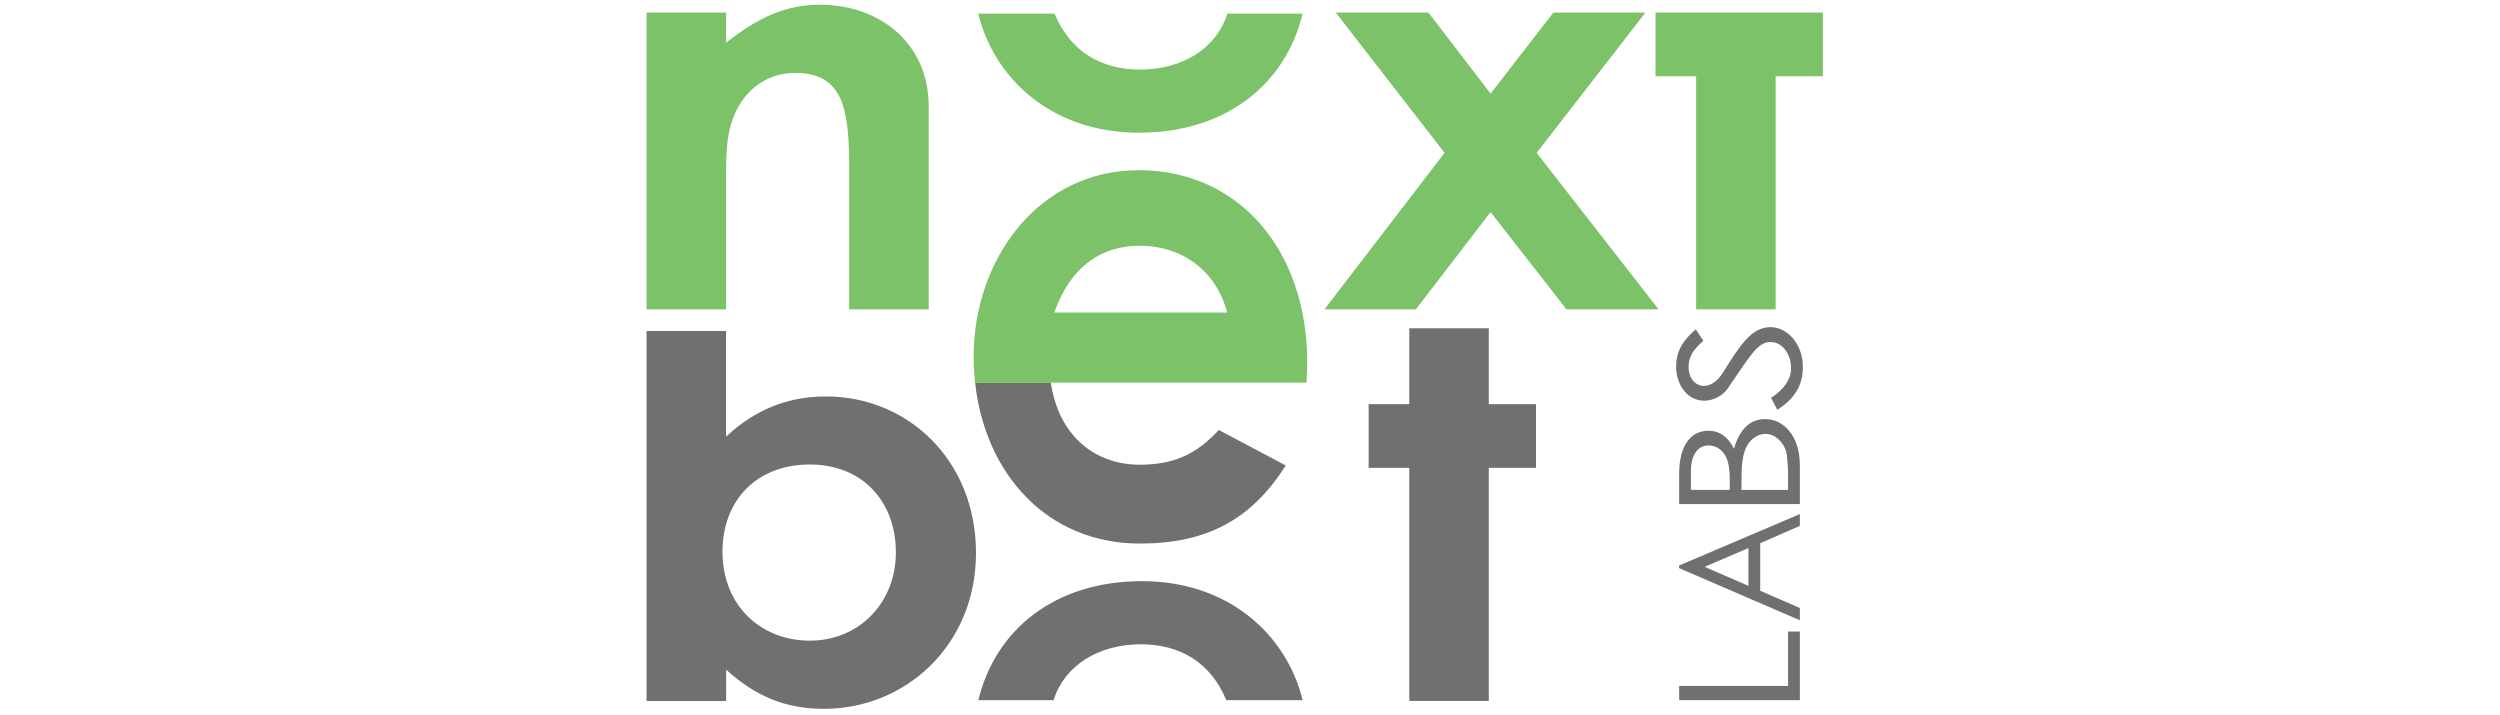
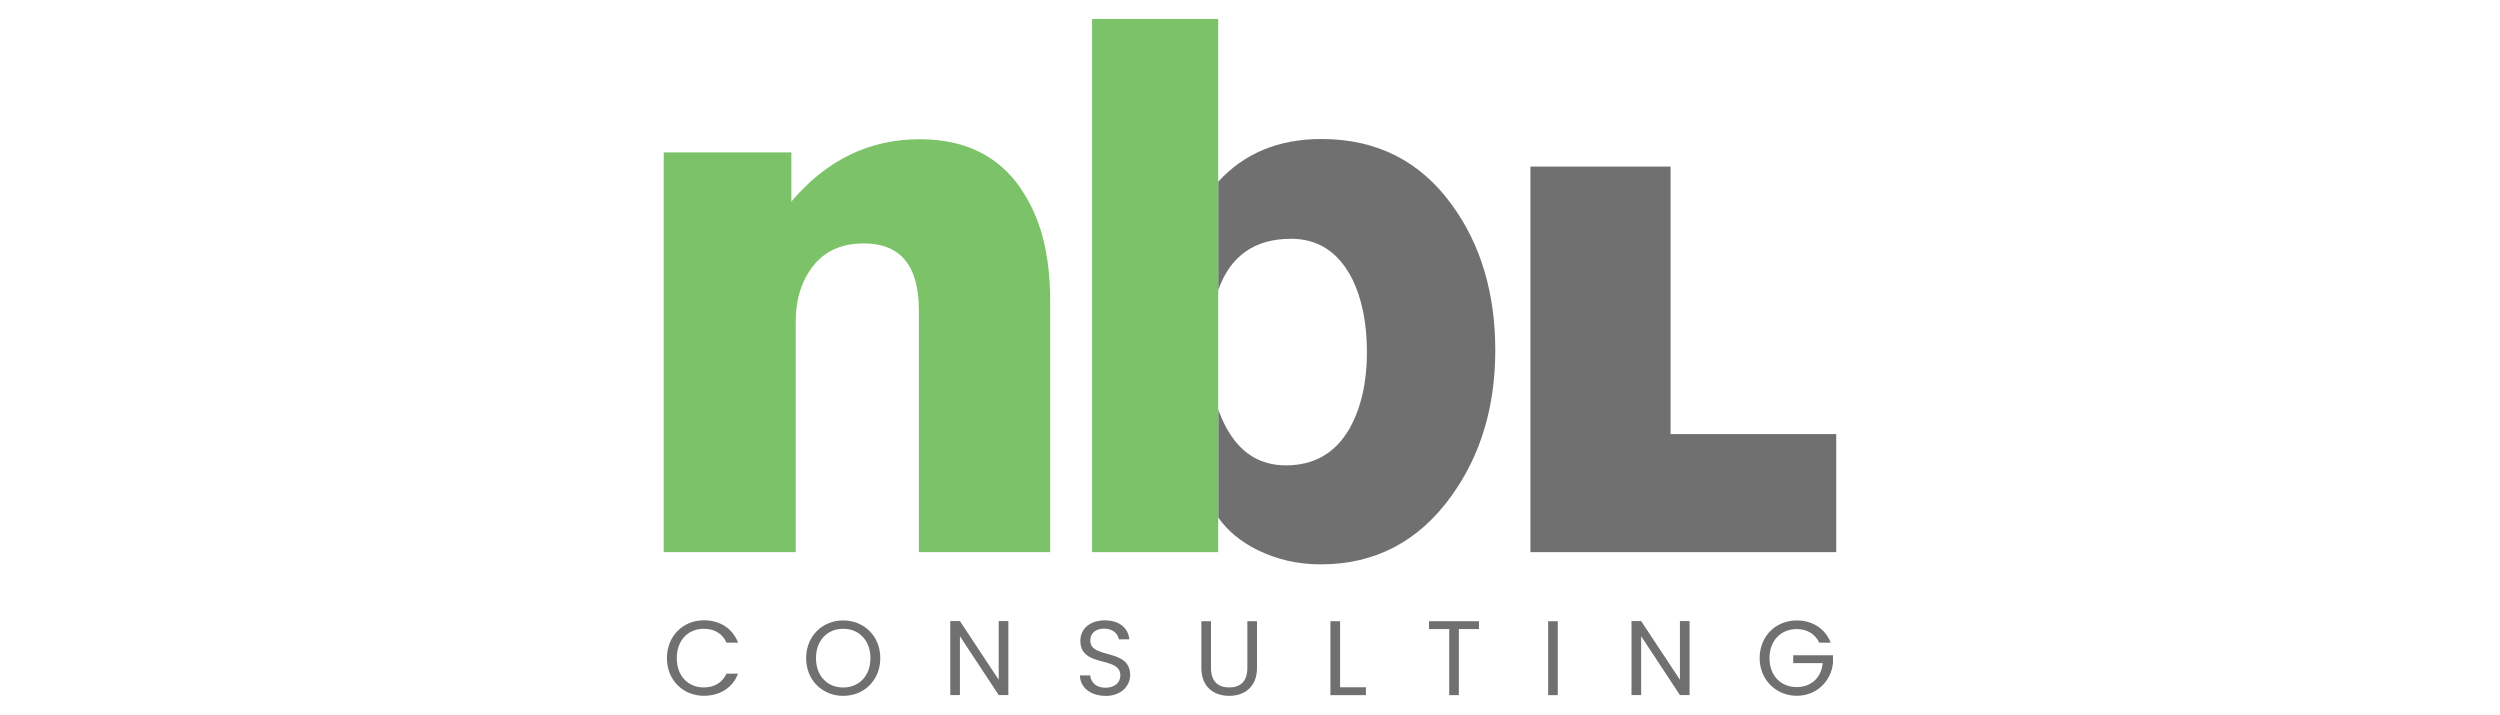
<svg xmlns="http://www.w3.org/2000/svg" id="Layer_1" version="1.1" viewBox="0 0 350 100">
  <defs>
    <style>
      .st0 {
        fill: #7bc269;
      }

      .st1 {
        fill: #707070;
      }
    </style>
  </defs>
-   <path class="st0" d="M101.65,5.98c4.27-3.37,8.2-5.32,13.14-5.32,8.29,0,15.23,5.32,15.23,14.24v28.41h-11.13v-19.64c0-8.22-.75-13.46-7.53-13.46-3.1,0-5.77,1.41-7.53,3.99-2.26,3.37-2.18,7.12-2.18,11.43v17.69h-11.13V1.76h11.13v4.23Z" />
-   <path class="st0" d="M187.01,1.76h12.97l8.7,11.35,8.79-11.35h12.89l-15.23,19.64,17.07,21.91h-12.89l-10.63-13.62-10.46,13.62h-12.8l16.82-21.91-15.23-19.64Z" />
-   <path class="st0" d="M248.59,1.76h6.61v8.92h-6.61v32.63h-11.13V10.68h-5.69V1.76h5.69" />
-   <path class="st1" d="M101.65,98.14h-11.13v-51.8h11.13v14.79c4.02-3.76,8.62-5.63,13.98-5.63,11.46,0,21.01,8.92,21.01,21.91s-9.96,21.83-21.26,21.83c-5.61,0-9.71-1.88-13.72-5.48v4.38ZM101.15,77.25c0,7.51,5.36,12.44,12.22,12.44s12.05-5.24,12.05-12.37-4.69-12.29-12.05-12.29-12.22,4.93-12.22,12.21Z" />
-   <path class="st1" d="M197.3,45.96h11.13v10.62h6.61v8.92h-6.61v32.63h-11.13v-32.63h-5.69v-8.92h5.69v-10.62Z" />
-   <path class="st0" d="M159.61,9.74c-5.52,0-9.79-2.58-11.97-7.83h-10.68c2.23,9.17,10.38,16.67,22.48,16.67s20.51-6.68,22.92-16.67h-10.53c-1.51,4.85-6.28,7.83-12.22,7.83Z" />
-   <path class="st1" d="M159.72,90.2c5.52,0,9.79,2.58,11.97,7.83h10.68c-2.23-9.17-10.38-16.67-22.48-16.67s-20.51,6.68-22.92,16.67h10.53c1.51-4.85,6.28-7.83,12.22-7.83Z" />
-   <path class="st1" d="M159.58,76.1c9.37,0,15.65-3.37,20.42-10.94l-9.37-4.96c-3.1,3.37-6.28,4.86-11.05,4.86-6.35,0-11.36-4.1-12.46-11.45h-10.6c1.41,12.8,10.13,22.49,23.06,22.49Z" />
-   <path class="st0" d="M182.93,53.57c0-1.12.08-1.68.08-2.81,0-15.71-9.54-26.93-23.6-26.93s-23.1,12.53-23.1,26.09c0,1.26.07,2.49.21,3.69h10.6s0-.03,0-.05h35.82ZM159.58,34.4c5.94,0,10.71,3.55,12.22,9.35h-24.19c2.18-6.27,6.44-9.35,11.97-9.35Z" />
  <g>
-     <path class="st1" d="M235.08,98.02v-1.99h15.25s0-7.62,0-7.62h1.65v9.61s-16.9,0-16.9,0Z" />
-     <path class="st1" d="M235.08,79.17l16.9-7.2v1.65s-5.55,2.43-5.55,2.43v6.66s5.55,2.41,5.55,2.41v1.72s-16.9-7.3-16.9-7.3v-.37ZM238.66,79.36l6.12,2.66v-5.29s-6.12,2.62-6.12,2.62Z" />
-     <path class="st1" d="M251.98,70.57h-16.9v-4.2c0-4.17,1.74-6.07,4.12-6.07,1.48,0,2.75.83,3.55,2.54.8-2.76,2.26-4.17,4.38-4.17,2.52,0,4.85,2.29,4.85,6.46v5.44ZM242.17,68.58v-1.33c0-1.49-.16-2.65-.64-3.48-.49-.88-1.39-1.41-2.33-1.41-1.51,0-2.47,1.33-2.47,3.62v2.6s5.44,0,5.44,0ZM250.33,68.58v-2.4c0-.86-.12-1.71-.16-2.37-.09-1.33-1.32-3.06-3.01-3.06-1.11,0-2.14.72-2.71,1.93-.54,1.16-.64,2.71-.64,4.56v1.35s6.52,0,6.52,0Z" />
-     <path class="st1" d="M238.47,47.71c-1.2,1.08-2.07,2.02-2.07,3.64,0,1.71,1.04,2.68,2.14,2.68.92,0,1.88-.64,2.61-1.77,2.35-3.73,3.98-6.46,6.71-6.46,2.38,0,4.54,2.35,4.54,5.58,0,2.73-1.29,4.53-3.58,5.99l-.87-1.68c1.86-1.19,2.8-2.62,2.8-4.14,0-2.07-1.29-3.67-2.87-3.67-1.86,0-2.92,2.04-6.02,6.54-.64.94-1.98,1.68-3.25,1.68-2.33,0-3.95-2.13-3.95-4.8,0-2.43,1.25-3.89,2.75-5.19l1.06,1.6Z" />
+     <path class="st1" d="M98.54,86.84c2.24,0,4.02,1.13,4.79,3.13h-1.62c-.56-1.25-1.66-1.94-3.18-1.94-2.17,0-3.78,1.57-3.78,4.11s1.62,4.1,3.78,4.1c1.51,0,2.61-.7,3.18-1.93h1.62c-.77,1.99-2.55,3.1-4.79,3.1-2.89,0-5.17-2.17-5.17-5.27s2.27-5.3,5.17-5.3Z" />
+     <path class="st1" d="M118.05,97.42c-2.91,0-5.19-2.18-5.19-5.28s2.29-5.28,5.19-5.28,5.19,2.18,5.19,5.28-2.27,5.28-5.19,5.28ZM118.05,96.25c2.18,0,3.81-1.59,3.81-4.11s-1.63-4.11-3.81-4.11-3.81,1.57-3.81,4.11,1.63,4.11,3.81,4.11Z" />
+     <path class="st1" d="M141.17,86.95v10.36h-1.35l-5.43-8.24v8.24h-1.35v-10.36h1.35l5.43,8.22v-8.22h1.35Z" />
+     <path class="st1" d="M154.77,97.42c-2.08,0-3.55-1.16-3.58-2.86h1.44c.09.86.7,1.72,2.14,1.72,1.31,0,2.08-.74,2.08-1.72,0-2.79-5.6-1.01-5.6-4.85,0-1.71,1.38-2.86,3.43-2.86s3.27,1.08,3.43,2.66h-1.48c-.09-.7-.74-1.48-2-1.5-1.11-.03-1.99.55-1.99,1.66,0,2.67,5.58,1.01,5.58,4.84,0,1.47-1.2,2.92-3.44,2.92Z" />
+     <path class="st1" d="M168.19,86.97h1.35v6.55c0,1.9,1.02,2.72,2.55,2.72s2.54-.82,2.54-2.72v-6.55h1.35v6.53c0,2.69-1.77,3.92-3.9,3.92s-3.89-1.23-3.89-3.92v-6.53Z" />
+     <path class="st1" d="M187.61,86.97v9.25h3.62v1.1h-4.97v-10.35h1.35Z" />
+     <path class="st1" d="M200.05,86.97h7.01v1.1h-2.82v9.25h-1.35v-9.25h-2.83v-1.1Z" />
+     <path class="st1" d="M216.74,86.97h1.35v10.35h-1.35v-10.35Z" />
+     <path class="st1" d="M236.54,86.95v10.36h-1.35l-5.43-8.24v8.24h-1.35v-10.36h1.35l5.43,8.22v-8.22h1.35Z" />
+     <path class="st1" d="M256.31,89.97h-1.62c-.56-1.2-1.69-1.9-3.15-1.9-2.18,0-3.81,1.57-3.81,4.07s1.63,4.05,3.81,4.05c2.03,0,3.43-1.31,3.64-3.35h-4.13v-1.1h5.57v1.04c-.24,2.57-2.27,4.63-5.08,4.63s-5.19-2.17-5.19-5.27,2.29-5.28,5.19-5.28c2.18,0,3.99,1.13,4.76,3.12Z" />
+   </g>
+   <g>
+     <path class="st0" d="M142.83,26.27c-3.15-4.52-7.84-6.78-14.07-6.78-7.05,0-13.04,2.91-17.97,8.73v-6.88h-17.87v55.96h18.48v-32.24c0-3.15.82-5.77,2.46-7.85,1.64-2.09,4-3.13,7.08-3.13,5.13,0,7.7,3.12,7.7,9.34v33.88h18.38v-35.32c0-6.5-1.4-11.74-4.21-15.71Z" />
+     <polygon class="st1" points="233.88 60.77 233.88 23.32 214.26 23.32 214.26 77.3 257.07 77.3 257.07 60.77 233.88 60.77" />
+     <path class="st1" d="M203.28,28.7c-4.45-6.16-10.54-9.24-18.28-9.24-6.01,0-10.82,2.01-14.45,5.98v15.18c1.69-4.78,5.08-7.19,10.19-7.19,3.75,0,6.57,1.81,8.48,5.44,1.43,2.81,2.15,6.3,2.15,10.47s-.82,7.8-2.45,10.68c-1.98,3.42-4.94,5.13-8.89,5.13-3.68,0-6.47-1.78-8.38-5.34-.42-.78-.78-1.61-1.09-2.47v15.12c1.3,1.84,3.1,3.35,5.41,4.5,2.74,1.37,5.72,2.05,8.93,2.05,7.6,0,13.69-3.18,18.28-9.55,4.11-5.68,6.16-12.49,6.16-20.43s-2.02-14.79-6.06-20.33Z" />
+     <polygon class="st0" points="169.91 2.66 169.29 2.66 152.89 2.66 152.89 77.3 169.29 77.3 169.5 77.3 170.55 77.3 170.55 72.39 170.55 57.27 170.55 49.38 170.55 40.55 170.55 25.37 170.55 2.66 169.91 2.66" />
  </g>
</svg>
